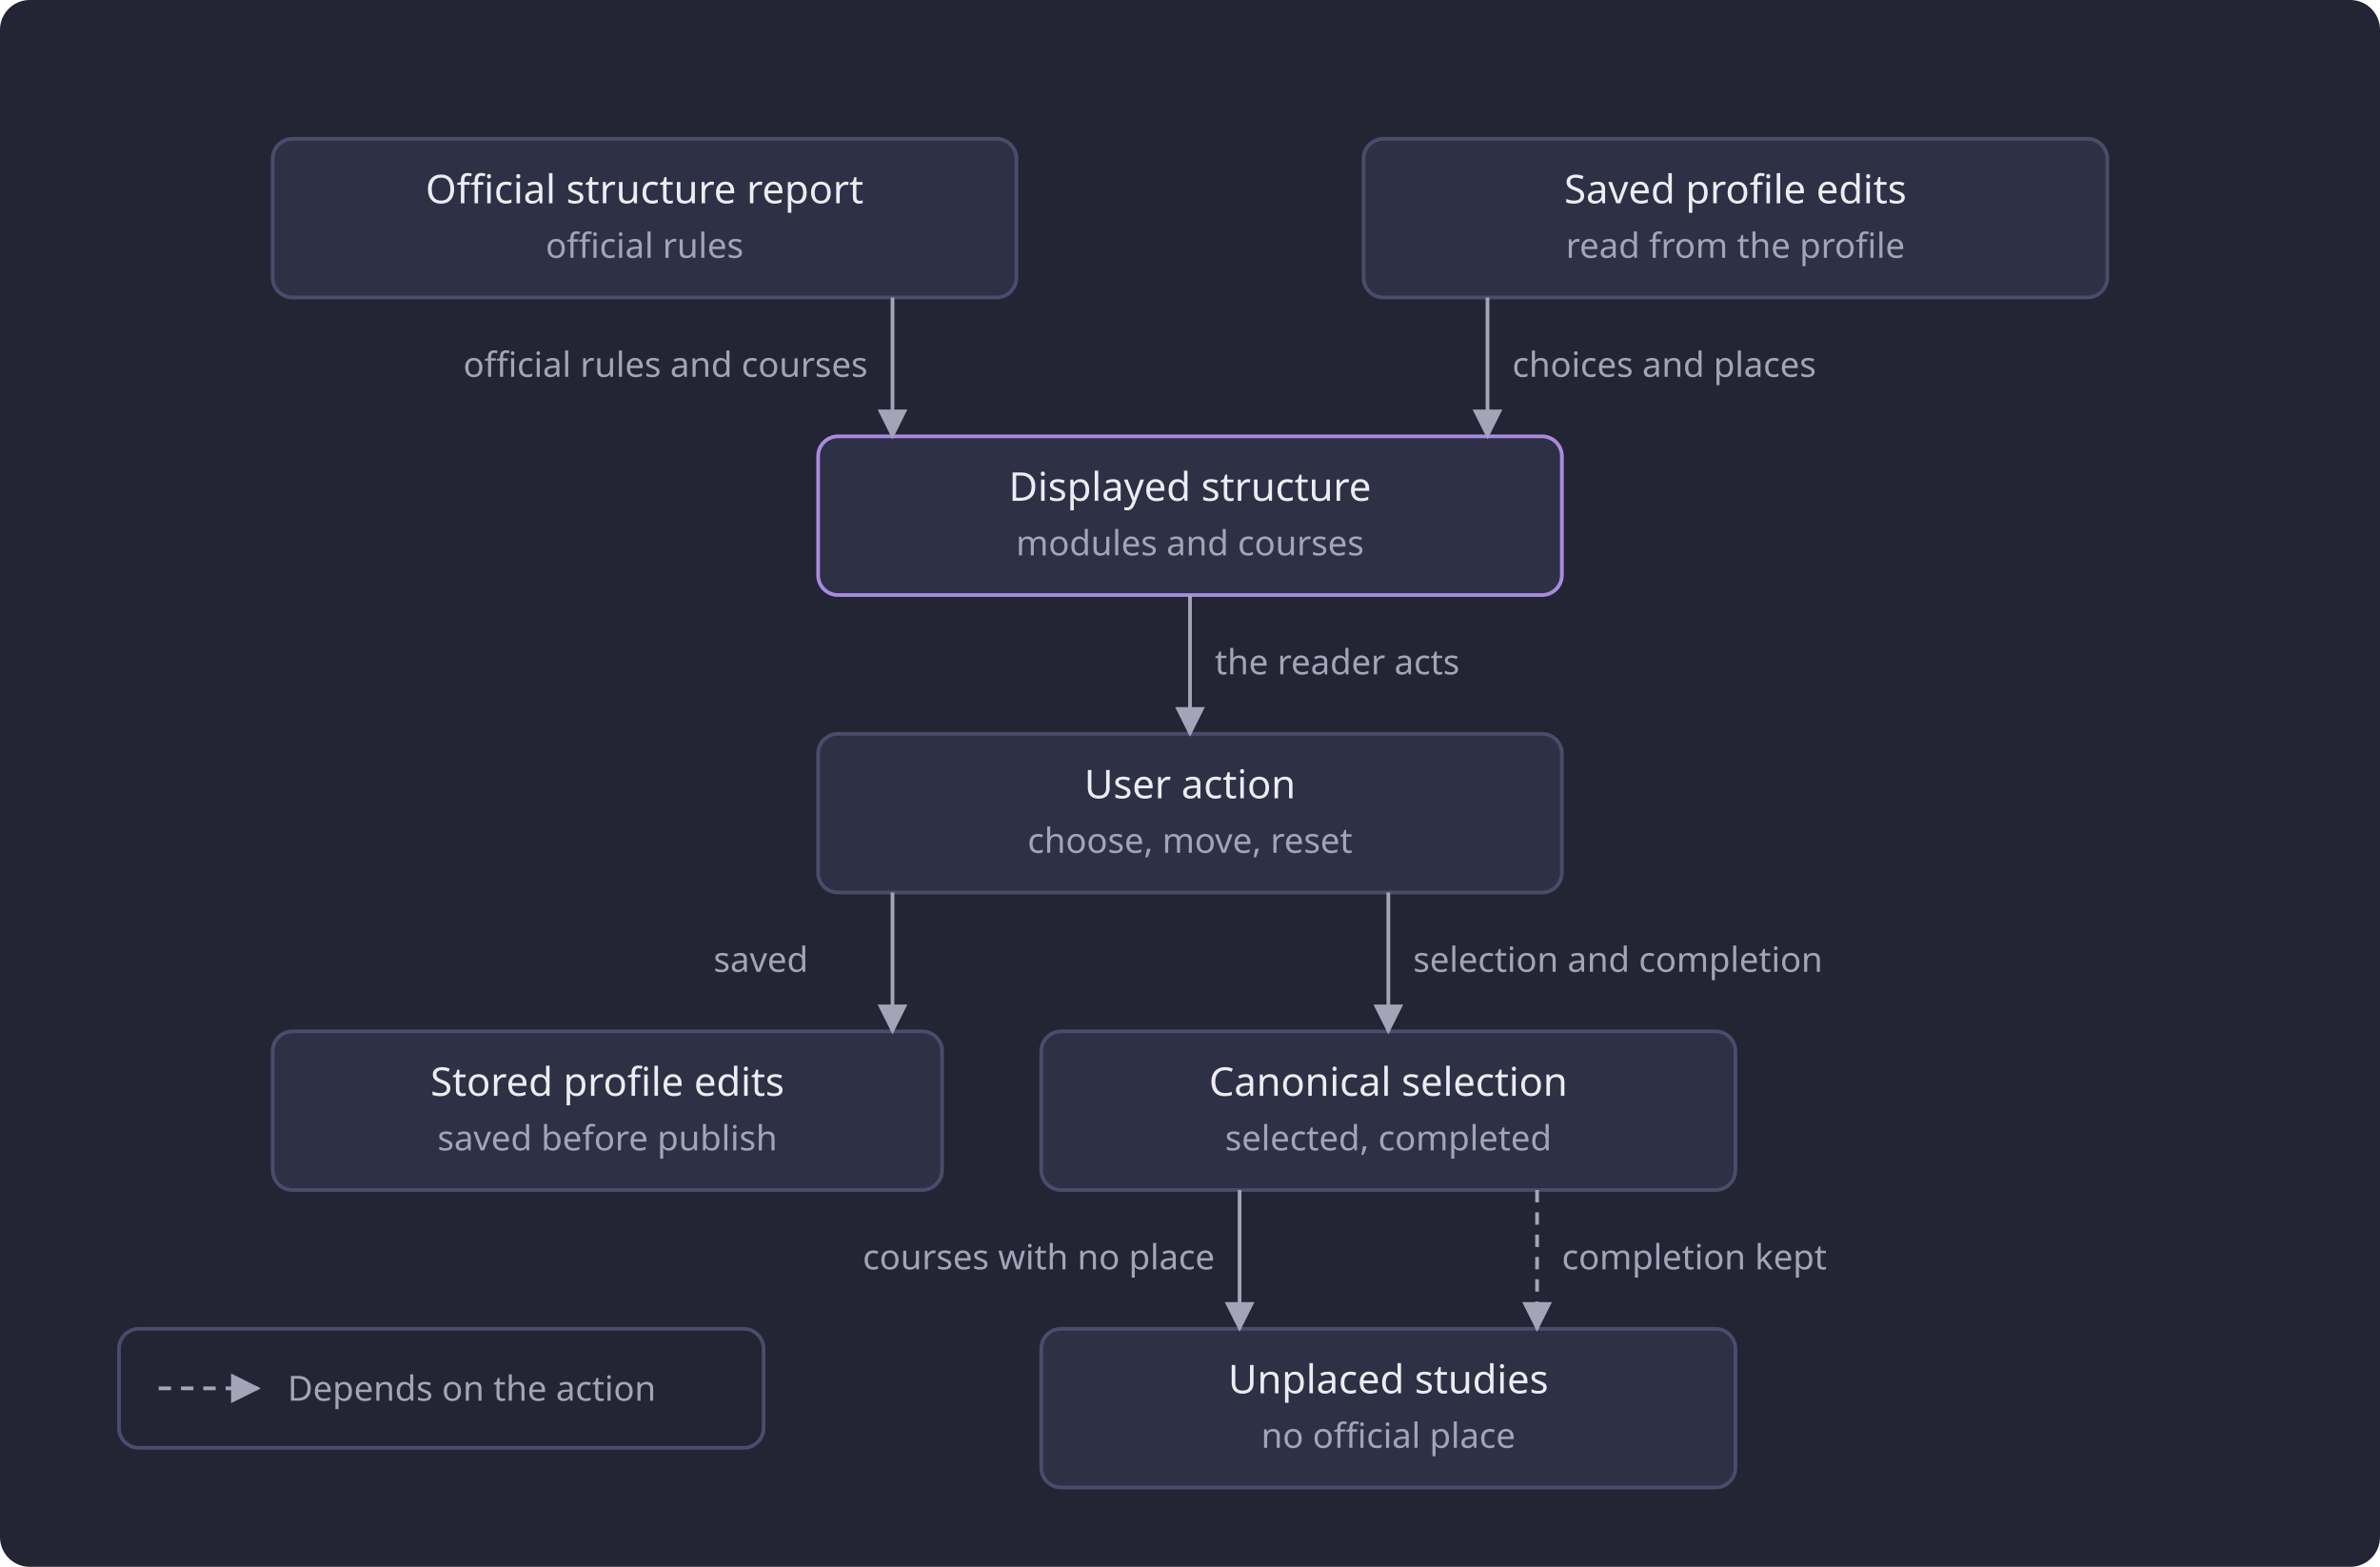
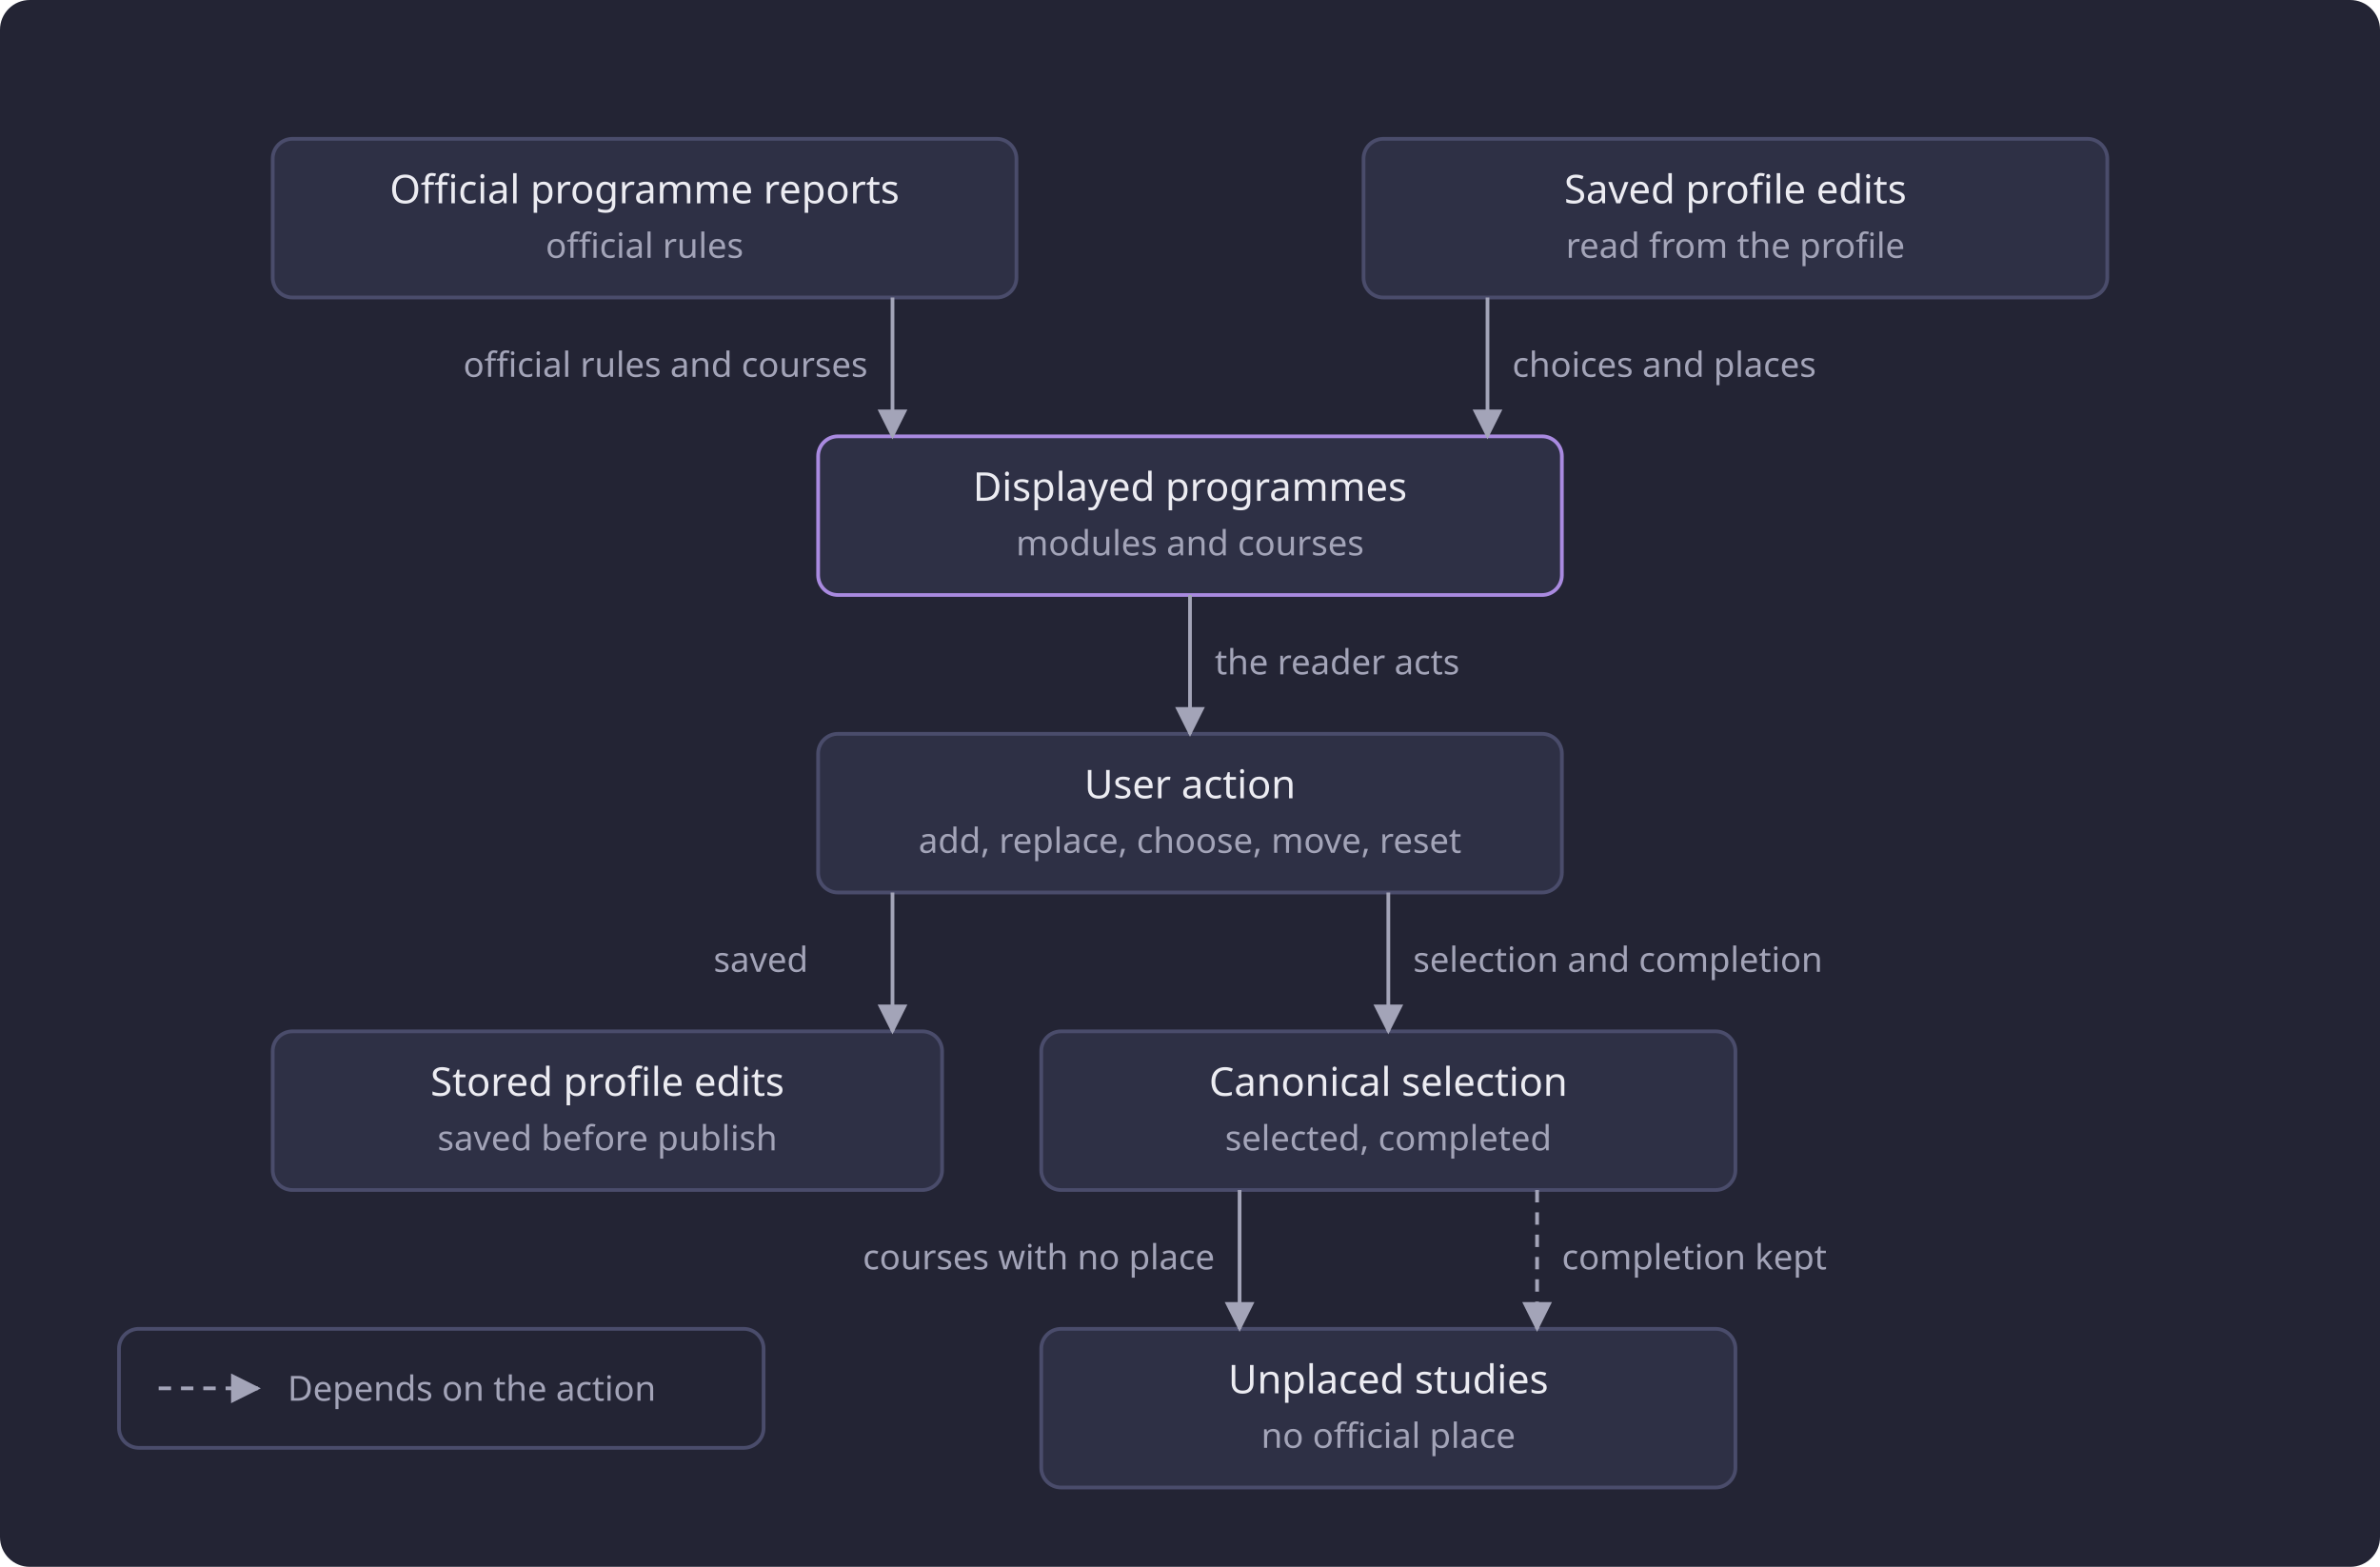
<svg xmlns="http://www.w3.org/2000/svg" viewBox="0 0 960 632" role="img" aria-labelledby="t d" font-family="system-ui, sans-serif">
  <defs>
    <marker id="arrow" viewBox="0 0 10 10" refX="9" refY="5" markerWidth="8" markerHeight="8" orient="auto-start-reverse">
      <path d="M0 0 L10 5 L0 10 z" fill="#a3a4b8" />
    </marker>
  </defs>
  <rect width="960" height="632" rx="12" fill="#232434" />
  <rect x="110" y="56" width="300" height="64" rx="8" fill="#2e3045" stroke="#4a4c6b" stroke-width="1.5" />
-   <text x="260" y="82" text-anchor="middle" font-size="16" fill="#ececf2">Official structure report</text>
+   <text x="260" y="82" text-anchor="middle" font-size="16" fill="#ececf2">Official programme reports</text>
  <text x="260" y="104" text-anchor="middle" font-size="14" fill="#a3a4b8">official rules</text>
  <rect x="550" y="56" width="300" height="64" rx="8" fill="#2e3045" stroke="#4a4c6b" stroke-width="1.5" />
  <text x="700" y="82" text-anchor="middle" font-size="16" fill="#ececf2">Saved profile edits</text>
  <text x="700" y="104" text-anchor="middle" font-size="14" fill="#a3a4b8">read from the profile</text>
  <rect x="330" y="176" width="300" height="64" rx="8" fill="#2e3045" stroke="#a98ae0" stroke-width="1.5" />
-   <text x="480" y="202" text-anchor="middle" font-size="16" fill="#ececf2">Displayed structure</text>
+   <text x="480" y="202" text-anchor="middle" font-size="16" fill="#ececf2">Displayed programmes</text>
  <text x="480" y="224" text-anchor="middle" font-size="14" fill="#a3a4b8">modules and courses</text>
  <rect x="330" y="296" width="300" height="64" rx="8" fill="#2e3045" stroke="#4a4c6b" stroke-width="1.5" />
  <text x="480" y="322" text-anchor="middle" font-size="16" fill="#ececf2">User action</text>
-   <text x="480" y="344" text-anchor="middle" font-size="14" fill="#a3a4b8">choose, move, reset</text>
+   <text x="480" y="344" text-anchor="middle" font-size="14" fill="#a3a4b8">add, replace, choose, move, reset</text>
  <rect x="110" y="416" width="270" height="64" rx="8" fill="#2e3045" stroke="#4a4c6b" stroke-width="1.5" />
  <text x="245" y="442" text-anchor="middle" font-size="16" fill="#ececf2">Stored profile edits</text>
  <text x="245" y="464" text-anchor="middle" font-size="14" fill="#a3a4b8">saved before publish</text>
  <rect x="420" y="416" width="280" height="64" rx="8" fill="#2e3045" stroke="#4a4c6b" stroke-width="1.5" />
  <text x="560" y="442" text-anchor="middle" font-size="16" fill="#ececf2">Canonical selection</text>
  <text x="560" y="464" text-anchor="middle" font-size="14" fill="#a3a4b8">selected, completed</text>
  <rect x="420" y="536" width="280" height="64" rx="8" fill="#2e3045" stroke="#4a4c6b" stroke-width="1.5" />
  <text x="560" y="562" text-anchor="middle" font-size="16" fill="#ececf2">Unplaced studies</text>
  <text x="560" y="584" text-anchor="middle" font-size="14" fill="#a3a4b8">no official place</text>
  <line x1="360" y1="120" x2="360" y2="176" stroke="#a3a4b8" stroke-width="1.5" marker-end="url(#arrow)" />
  <text x="350" y="152" text-anchor="end" font-size="14" fill="#a3a4b8">official rules and courses</text>
  <line x1="600" y1="120" x2="600" y2="176" stroke="#a3a4b8" stroke-width="1.5" marker-end="url(#arrow)" />
  <text x="610" y="152" font-size="14" fill="#a3a4b8">choices and places</text>
  <line x1="480" y1="240" x2="480" y2="296" stroke="#a3a4b8" stroke-width="1.5" marker-end="url(#arrow)" />
  <text x="490" y="272" font-size="14" fill="#a3a4b8">the reader acts</text>
  <line x1="360" y1="360" x2="360" y2="416" stroke="#a3a4b8" stroke-width="1.5" marker-end="url(#arrow)" />
  <text x="326" y="392" text-anchor="end" font-size="14" fill="#a3a4b8">saved</text>
  <line x1="560" y1="360" x2="560" y2="416" stroke="#a3a4b8" stroke-width="1.5" marker-end="url(#arrow)" />
  <text x="570" y="392" font-size="14" fill="#a3a4b8">selection and completion</text>
  <line x1="500" y1="480" x2="500" y2="536" stroke="#a3a4b8" stroke-width="1.5" marker-end="url(#arrow)" />
  <text x="490" y="512" text-anchor="end" font-size="14" fill="#a3a4b8">courses with no place</text>
  <line x1="620" y1="480" x2="620" y2="536" stroke="#a3a4b8" stroke-width="1.5" stroke-dasharray="5 4" marker-end="url(#arrow)" />
  <text x="630" y="512" font-size="14" fill="#a3a4b8">completion kept</text>
  <rect x="48" y="536" width="260" height="48" rx="8" fill="none" stroke="#4a4c6b" stroke-width="1.5" />
  <line x1="64" y1="560" x2="104" y2="560" stroke="#a3a4b8" stroke-width="1.5" stroke-dasharray="5 4" marker-end="url(#arrow)" />
  <text x="116" y="565" font-size="14" fill="#a3a4b8">Depends on the action</text>
</svg>
